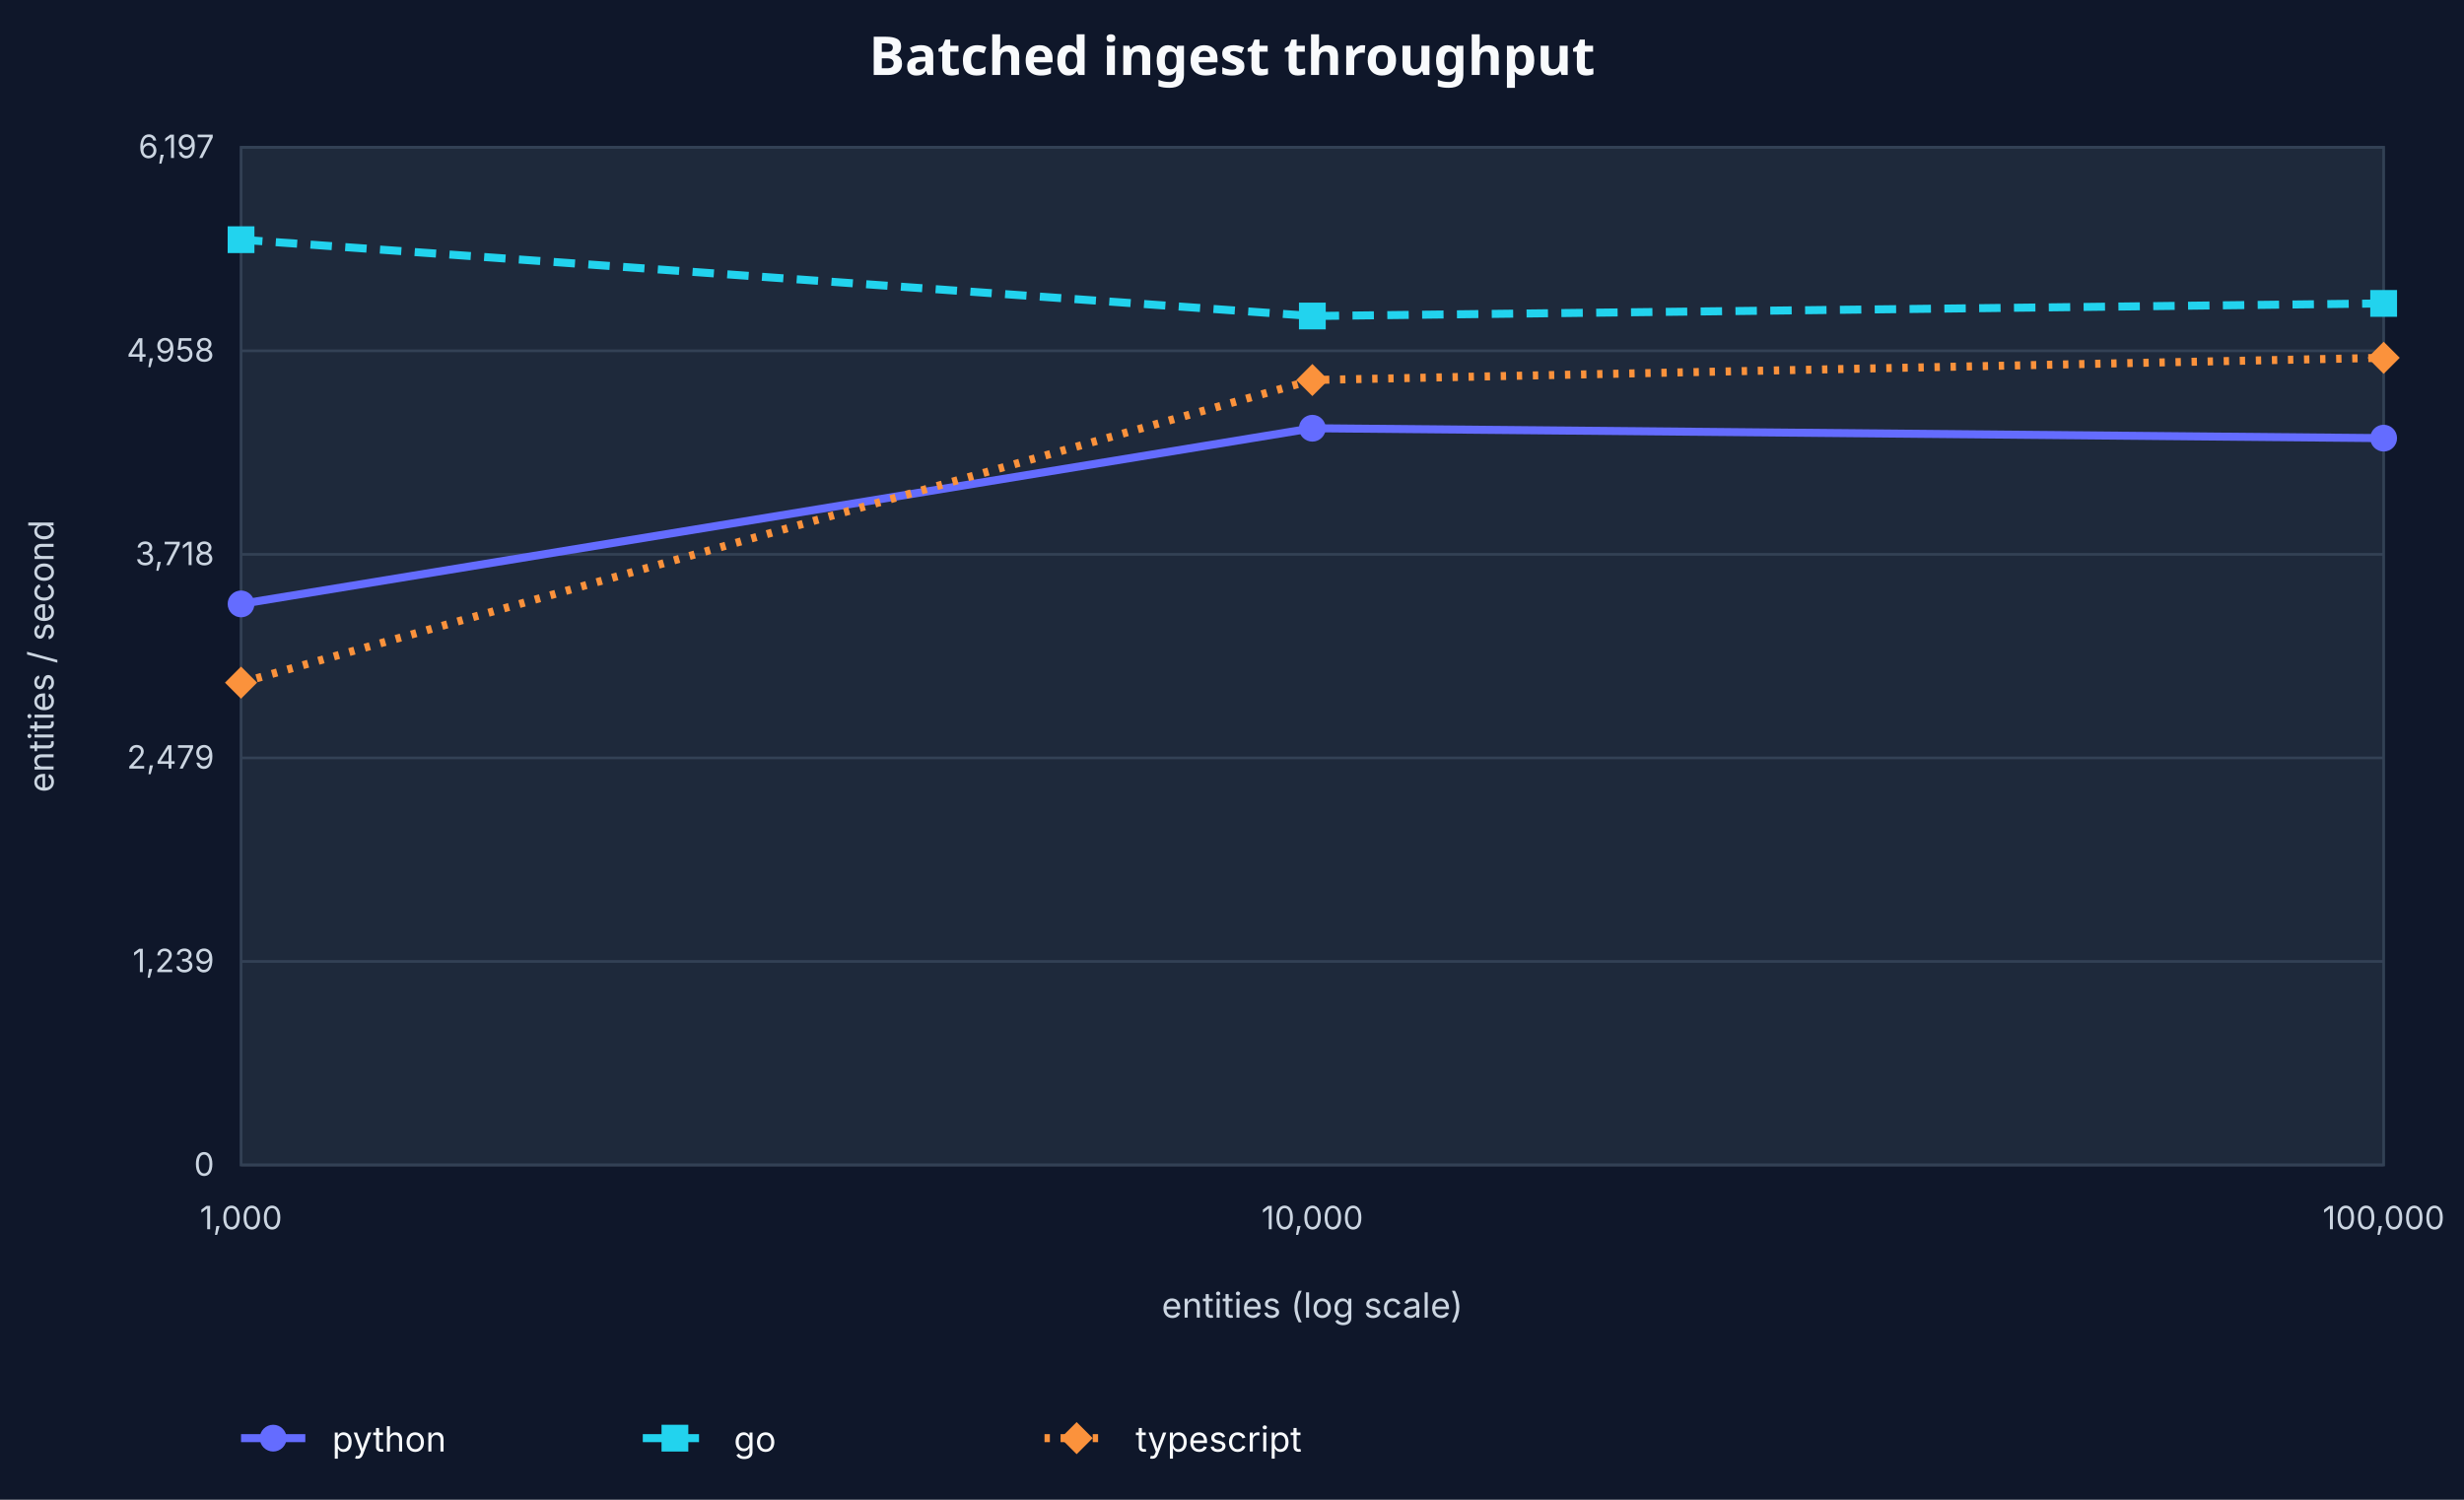
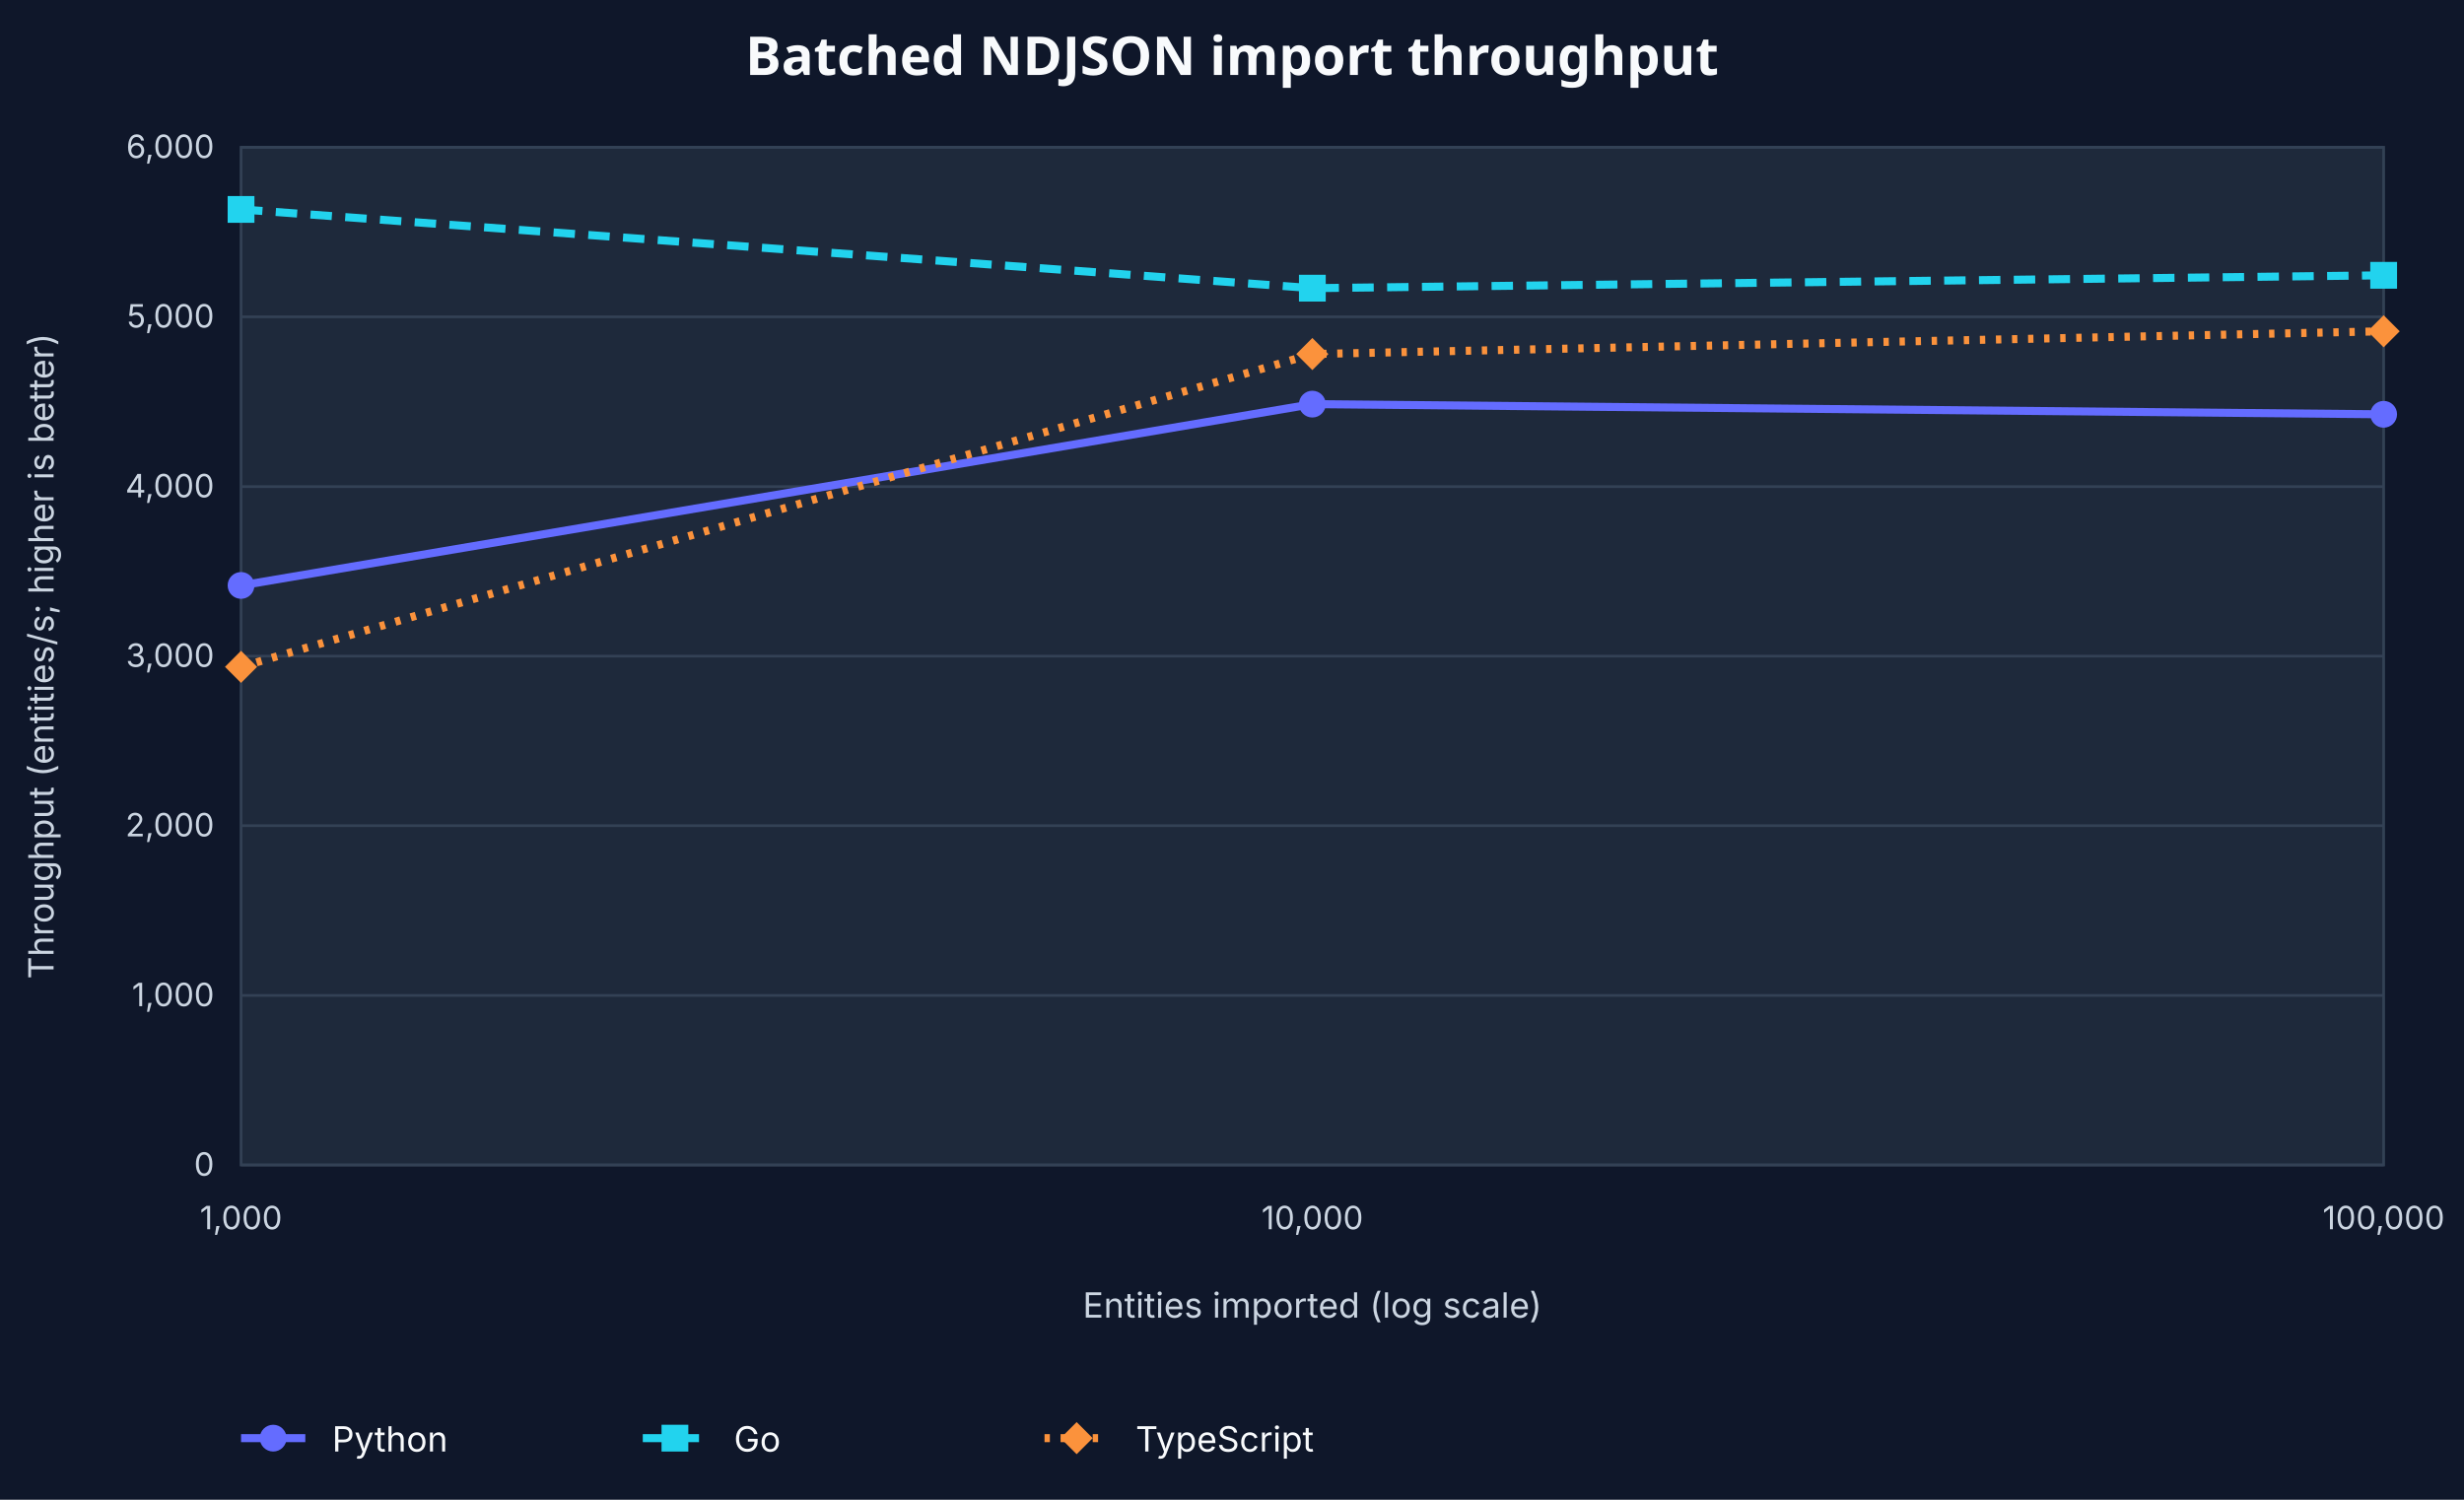
<svg xmlns="http://www.w3.org/2000/svg" role="img" aria-labelledby="chart-title chart-description" viewBox="0 0 920 560">
  <rect width="920" height="560" fill="#0F172A" />
  <rect x="90" y="55" width="800" height="380" fill="#1E293B" stroke="#334155" />
-   <text x="460.0" y="28" text-anchor="middle" font-family="'Outfit Variable', Outfit, sans-serif" font-size="20" font-weight="600" fill="#F8FAFC">Batched ingest throughput</text>
+   <text x="460.0" y="28" text-anchor="middle" font-family="'Outfit Variable', Outfit, sans-serif" font-size="20" font-weight="600" fill="#F8FAFC">Batched NDJSON import throughput</text>
  <line x1="90" y1="435.0" x2="890" y2="435.0" stroke="#334155" />
  <text x="80" y="439.0" text-anchor="end" font-family="'Inter Variable', Inter, sans-serif" font-size="12" fill="#CBD5E1">0</text>
-   <line x1="90" y1="359.0" x2="890" y2="359.0" stroke="#334155" />
-   <text x="80" y="363.0" text-anchor="end" font-family="'Inter Variable', Inter, sans-serif" font-size="12" fill="#CBD5E1">1,239</text>
-   <line x1="90" y1="283.0" x2="890" y2="283.0" stroke="#334155" />
-   <text x="80" y="287.0" text-anchor="end" font-family="'Inter Variable', Inter, sans-serif" font-size="12" fill="#CBD5E1">2,479</text>
-   <line x1="90" y1="207.0" x2="890" y2="207.0" stroke="#334155" />
-   <text x="80" y="211.0" text-anchor="end" font-family="'Inter Variable', Inter, sans-serif" font-size="12" fill="#CBD5E1">3,718</text>
-   <line x1="90" y1="131.0" x2="890" y2="131.0" stroke="#334155" />
-   <text x="80" y="135.0" text-anchor="end" font-family="'Inter Variable', Inter, sans-serif" font-size="12" fill="#CBD5E1">4,958</text>
+   <line x1="90" y1="371.7" x2="890" y2="371.7" stroke="#334155" />
+   <text x="80" y="375.7" text-anchor="end" font-family="'Inter Variable', Inter, sans-serif" font-size="12" fill="#CBD5E1">1,000</text>
+   <line x1="90" y1="308.3" x2="890" y2="308.3" stroke="#334155" />
+   <text x="80" y="312.3" text-anchor="end" font-family="'Inter Variable', Inter, sans-serif" font-size="12" fill="#CBD5E1">2,000</text>
+   <line x1="90" y1="245.0" x2="890" y2="245.0" stroke="#334155" />
+   <text x="80" y="249.0" text-anchor="end" font-family="'Inter Variable', Inter, sans-serif" font-size="12" fill="#CBD5E1">3,000</text>
+   <line x1="90" y1="181.7" x2="890" y2="181.7" stroke="#334155" />
+   <text x="80" y="185.7" text-anchor="end" font-family="'Inter Variable', Inter, sans-serif" font-size="12" fill="#CBD5E1">4,000</text>
+   <line x1="90" y1="118.3" x2="890" y2="118.3" stroke="#334155" />
+   <text x="80" y="122.3" text-anchor="end" font-family="'Inter Variable', Inter, sans-serif" font-size="12" fill="#CBD5E1">5,000</text>
  <line x1="90" y1="55.0" x2="890" y2="55.0" stroke="#334155" />
-   <text x="80" y="59.0" text-anchor="end" font-family="'Inter Variable', Inter, sans-serif" font-size="12" fill="#CBD5E1">6,197</text>
-   <polyline points="90.0,225.5 490.0,159.9 890.0,163.6" fill="none" stroke="#646CFF" stroke-width="3" />
-   <circle cx="90.0" cy="225.5" r="5" fill="#646CFF" />
-   <circle cx="490.0" cy="159.9" r="5" fill="#646CFF" />
-   <circle cx="890.0" cy="163.6" r="5" fill="#646CFF" />
-   <polyline points="90.0,89.5 490.0,118.0 890.0,113.3" fill="none" stroke="#22D3EE" stroke-width="3" stroke-dasharray="8 5" />
-   <rect x="85.0" y="84.5" width="10" height="10" fill="#22D3EE" />
-   <rect x="485.0" y="113.0" width="10" height="10" fill="#22D3EE" />
-   <rect x="885.0" y="108.3" width="10" height="10" fill="#22D3EE" />
-   <polyline points="90.0,254.9 490.0,141.9 890.0,133.6" fill="none" stroke="#FB923C" stroke-width="3" stroke-dasharray="2 4" />
-   <path d="M 90.0 248.9 L 96.0 254.9 L 90.0 260.9 L 84.0 254.9 Z" fill="#FB923C" />
-   <path d="M 490.0 135.9 L 496.0 141.9 L 490.0 147.9 L 484.0 141.9 Z" fill="#FB923C" />
-   <path d="M 890.0 127.6 L 896.0 133.6 L 890.0 139.6 L 884.0 133.6 Z" fill="#FB923C" />
+   <text x="80" y="59.0" text-anchor="end" font-family="'Inter Variable', Inter, sans-serif" font-size="12" fill="#CBD5E1">6,000</text>
+   <polyline points="90.0,218.6 490.0,150.9 890.0,154.7" fill="none" stroke="#646CFF" stroke-width="3" />
+   <circle cx="90.0" cy="218.6" r="5.0" fill="#646CFF" />
+   <circle cx="490.0" cy="150.9" r="5.0" fill="#646CFF" />
+   <circle cx="890.0" cy="154.7" r="5.0" fill="#646CFF" />
+   <polyline points="90.0,78.2 490.0,107.6 890.0,102.8" fill="none" stroke="#22D3EE" stroke-width="3" stroke-dasharray="8 5" />
+   <rect x="85.0" y="73.2" width="10.0" height="10.0" fill="#22D3EE" />
+   <rect x="485.0" y="102.6" width="10.0" height="10.0" fill="#22D3EE" />
+   <rect x="885.0" y="97.8" width="10.0" height="10.0" fill="#22D3EE" />
+   <polyline points="90.0,249.0 490.0,132.2 890.0,123.7" fill="none" stroke="#FB923C" stroke-width="3" stroke-dasharray="2 4" />
+   <path d="M 90.0 243.0 L 96.0 249.0 L 90.0 255.0 L 84.0 249.0 Z" fill="#FB923C" />
+   <path d="M 490.0 126.2 L 496.0 132.2 L 490.0 138.2 L 484.0 132.2 Z" fill="#FB923C" />
+   <path d="M 890.0 117.7 L 896.0 123.7 L 890.0 129.7 L 884.0 123.7 Z" fill="#FB923C" />
  <text x="90.0" y="459" text-anchor="middle" font-family="'Inter Variable', Inter, sans-serif" font-size="12" fill="#CBD5E1">1,000</text>
  <text x="490.0" y="459" text-anchor="middle" font-family="'Inter Variable', Inter, sans-serif" font-size="12" fill="#CBD5E1">10,000</text>
  <text x="890.0" y="459" text-anchor="middle" font-family="'Inter Variable', Inter, sans-serif" font-size="12" fill="#CBD5E1">100,000</text>
  <line x1="90" y1="537" x2="114" y2="537" stroke="#646CFF" stroke-width="3" />
-   <circle cx="102.0" cy="537.0" r="5" fill="#646CFF" />
-   <text x="124" y="542" font-family="'Inter Variable', Inter, sans-serif" font-size="13" fill="#F8FAFC">python</text>
+   <circle cx="102.0" cy="537.0" r="5.0" fill="#646CFF" />
+   <text x="124" y="542" font-family="'Inter Variable', Inter, sans-serif" font-size="13" fill="#F8FAFC">Python</text>
  <line x1="240" y1="537" x2="264" y2="537" stroke="#22D3EE" stroke-width="3" stroke-dasharray="8 5" />
-   <rect x="247.0" y="532.0" width="10" height="10" fill="#22D3EE" />
-   <text x="274" y="542" font-family="'Inter Variable', Inter, sans-serif" font-size="13" fill="#F8FAFC">go</text>
+   <rect x="247.0" y="532.0" width="10.0" height="10.0" fill="#22D3EE" />
+   <text x="274" y="542" font-family="'Inter Variable', Inter, sans-serif" font-size="13" fill="#F8FAFC">Go</text>
  <line x1="390" y1="537" x2="414" y2="537" stroke="#FB923C" stroke-width="3" stroke-dasharray="2 4" />
  <path d="M 402.0 531.0 L 408.0 537.0 L 402.0 543.0 L 396.0 537.0 Z" fill="#FB923C" />
-   <text x="424" y="542" font-family="'Inter Variable', Inter, sans-serif" font-size="13" fill="#F8FAFC">typescript</text>
-   <text x="490.0" y="492" text-anchor="middle" font-family="'Inter Variable', Inter, sans-serif" font-size="13" fill="#CBD5E1">entities (log scale)</text>
-   <text x="20" y="245.0" transform="rotate(-90 20 245.0)" text-anchor="middle" font-family="'Inter Variable', Inter, sans-serif" font-size="13" fill="#CBD5E1">entities / second</text>
+   <text x="424" y="542" font-family="'Inter Variable', Inter, sans-serif" font-size="13" fill="#F8FAFC">TypeScript</text>
+   <text x="490.0" y="492" text-anchor="middle" font-family="'Inter Variable', Inter, sans-serif" font-size="13" fill="#CBD5E1">Entities imported (log scale)</text>
+   <text x="20" y="245.0" transform="rotate(-90 20 245.0)" text-anchor="middle" font-family="'Inter Variable', Inter, sans-serif" font-size="13" fill="#CBD5E1">Throughput (entities/s; higher is better)</text>
</svg>
